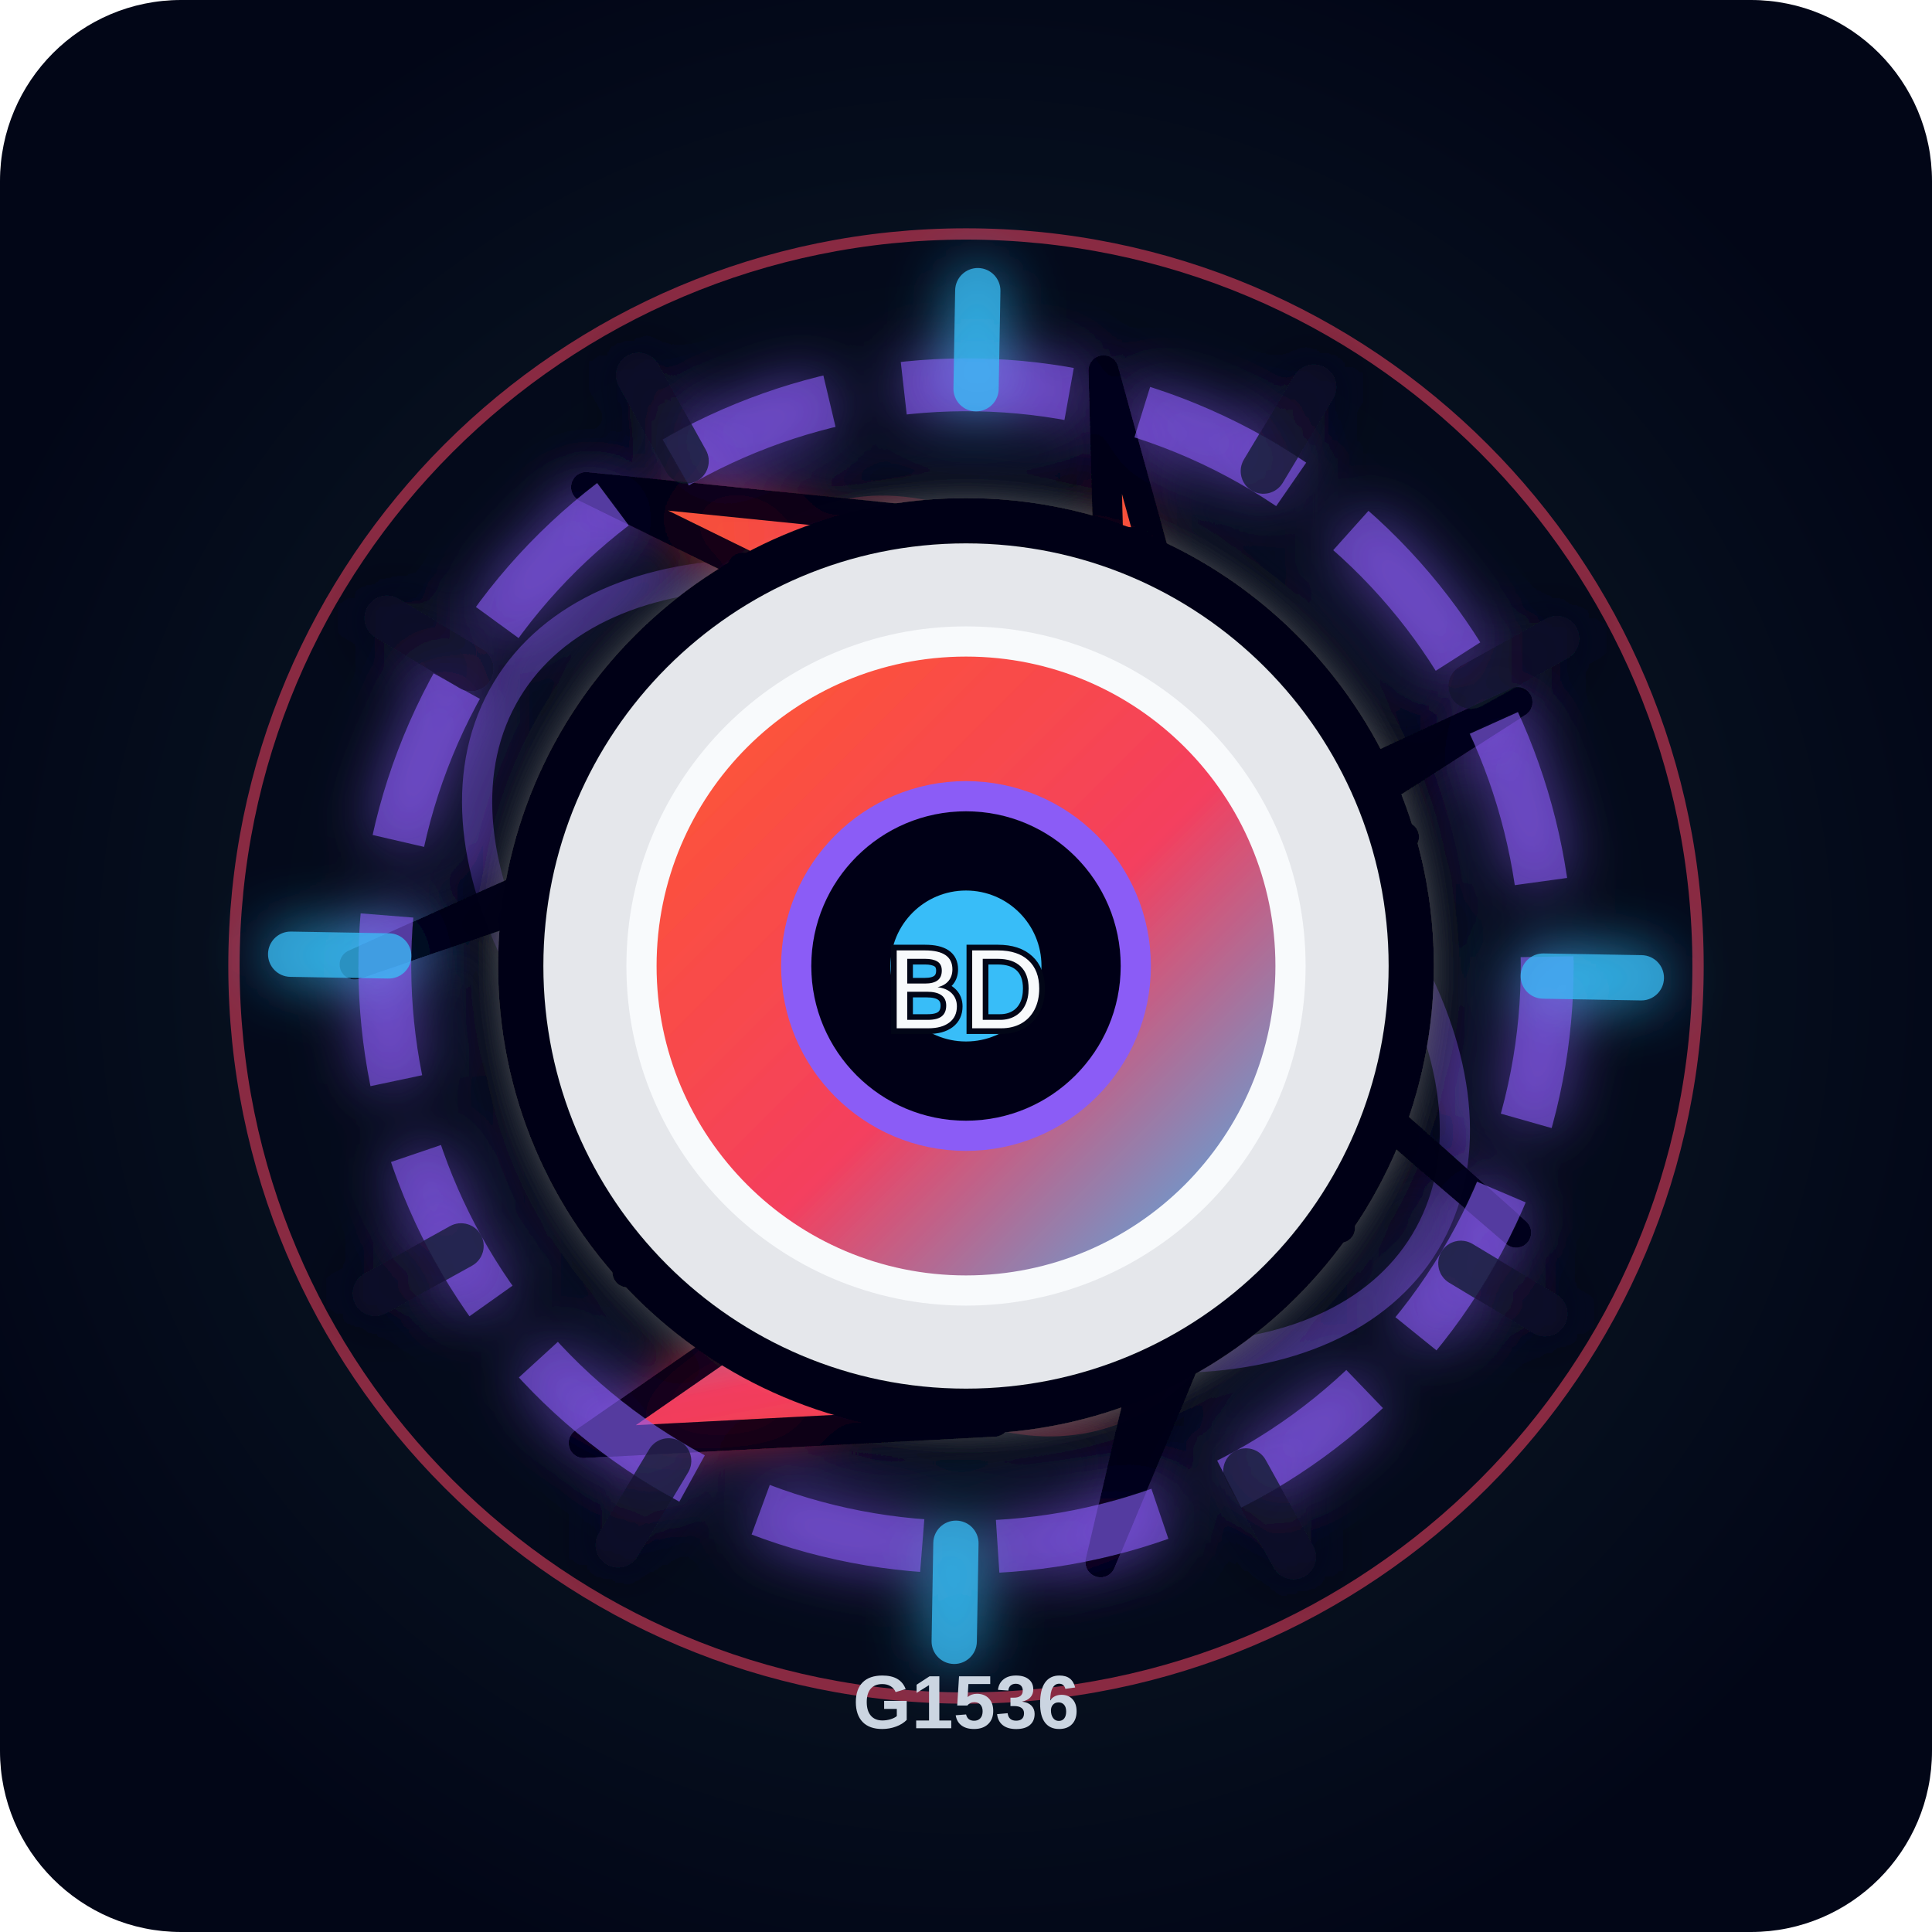
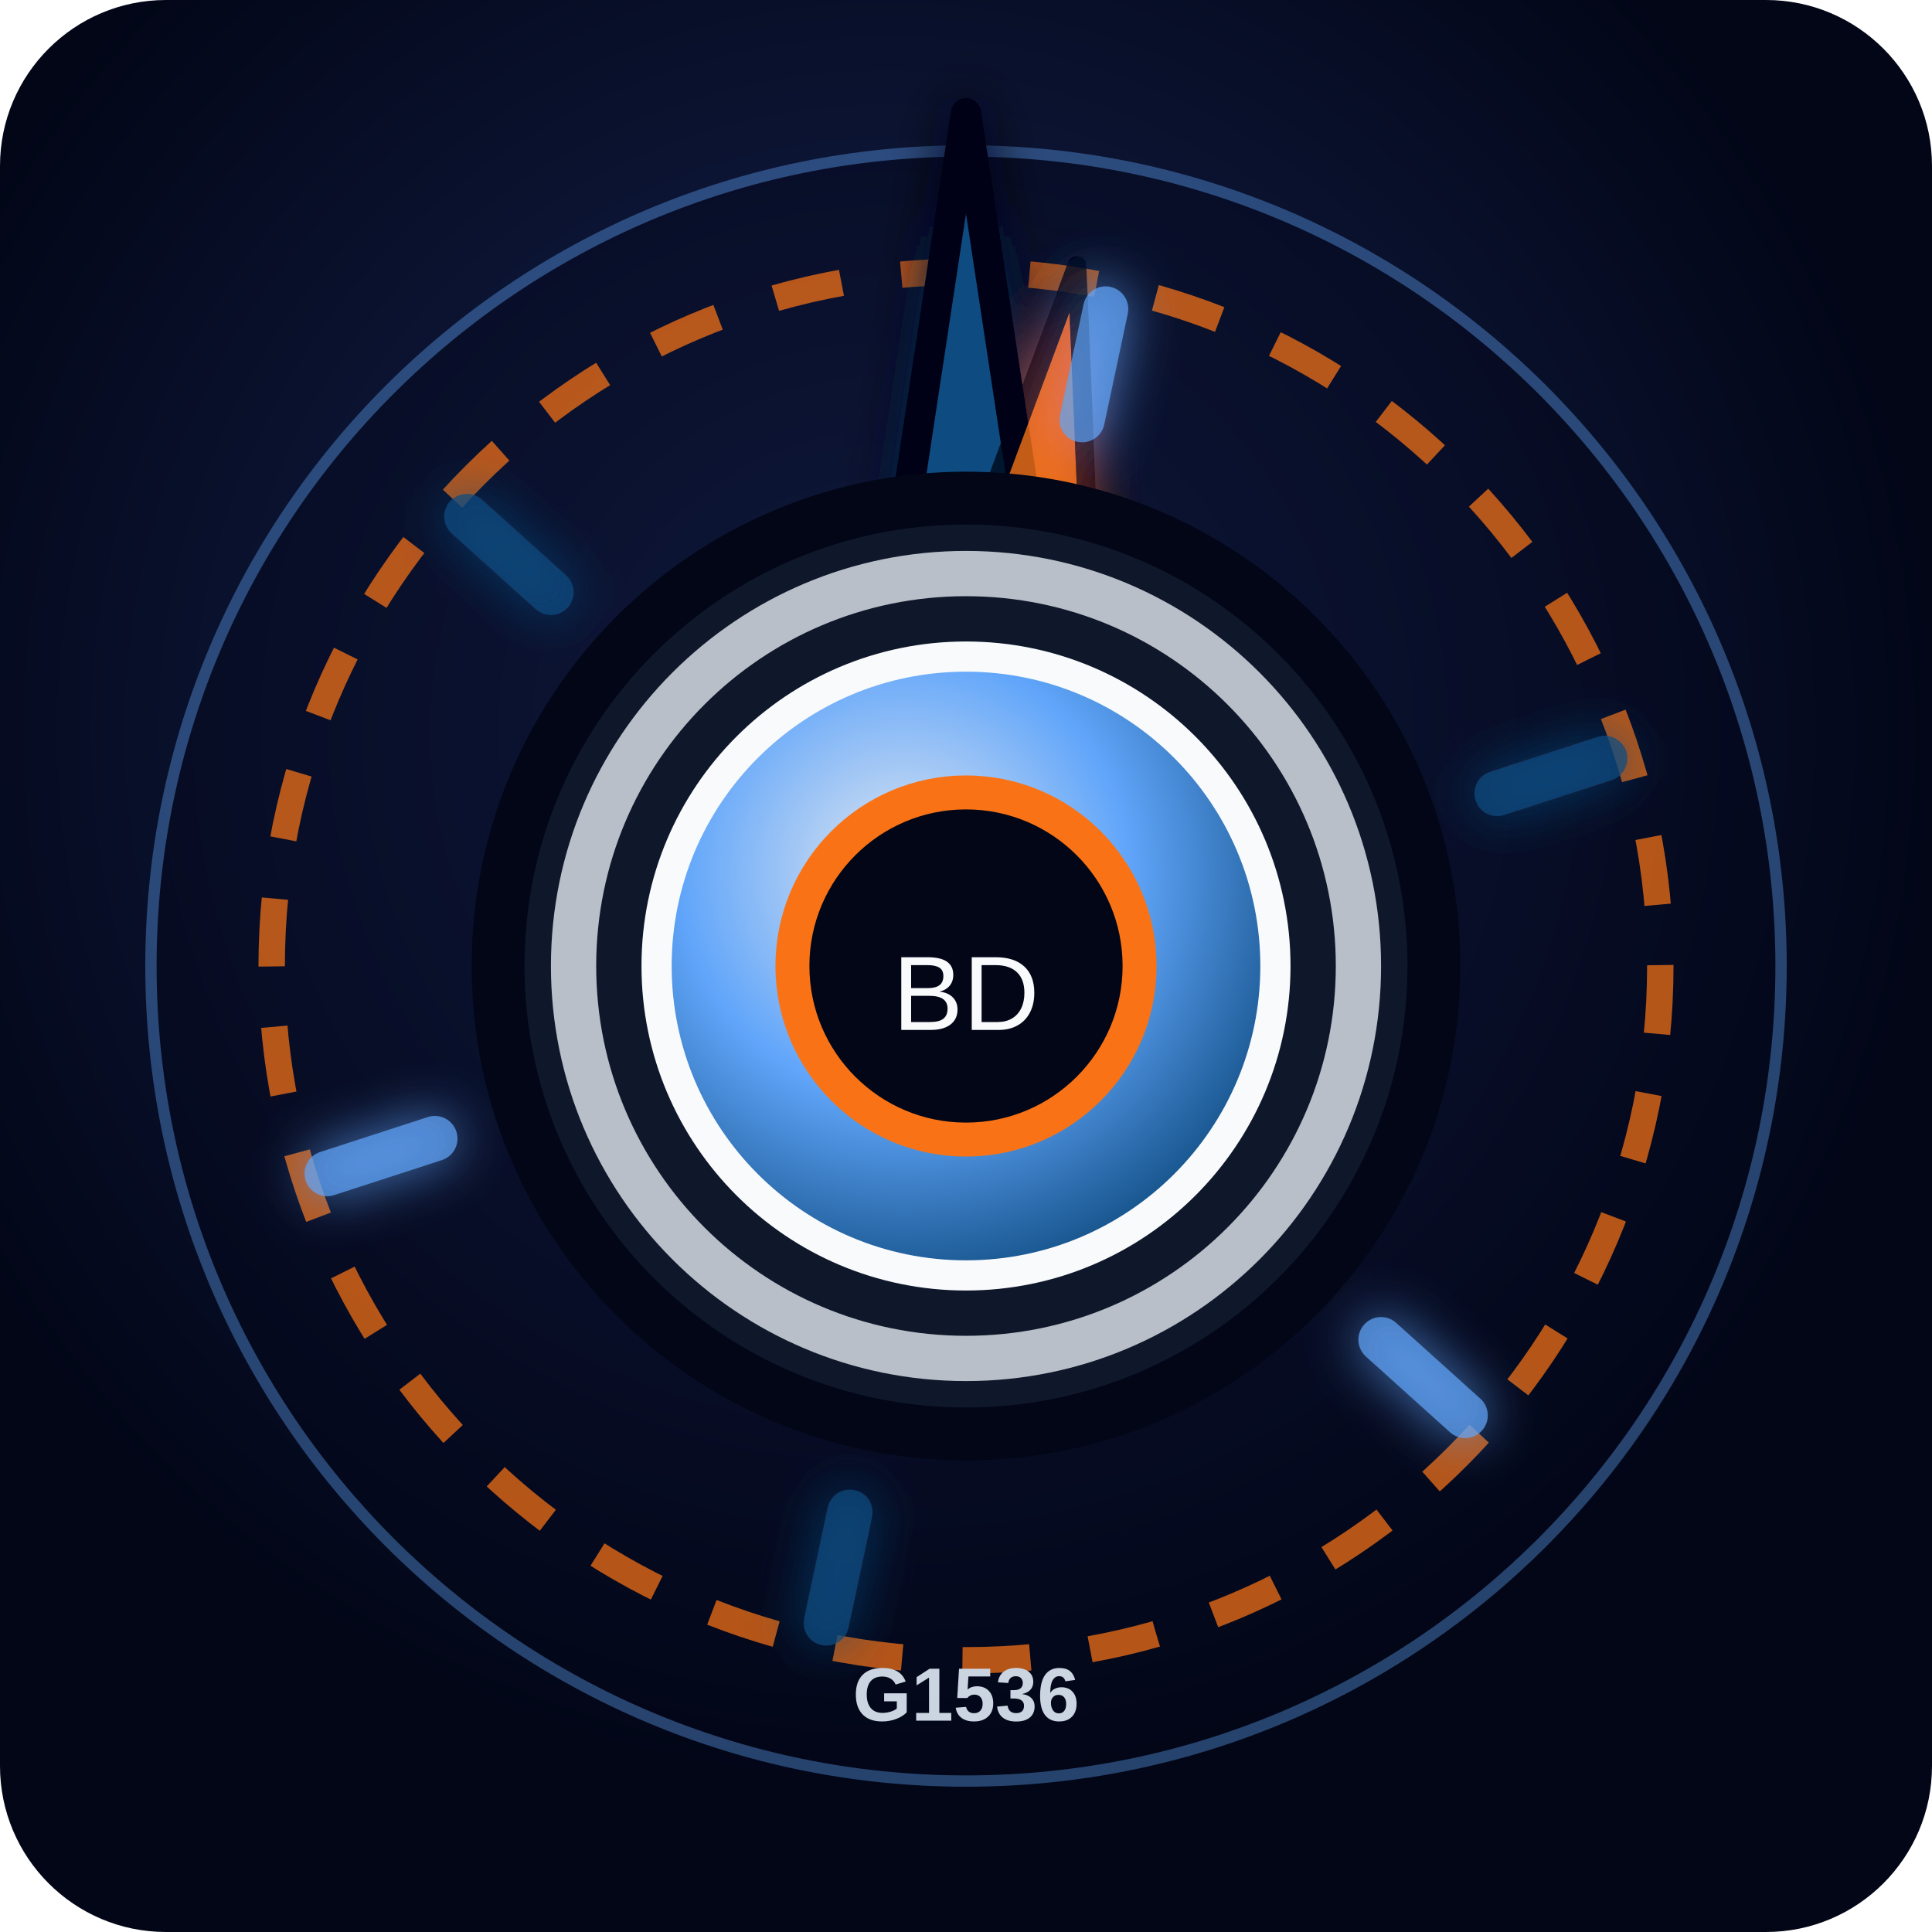
- <svg xmlns="http://www.w3.org/2000/svg" viewBox="0 0 512 512" role="img" aria-label="Buster Dran 1-60A original 2D Beyblade style visual">
+ <svg xmlns="http://www.w3.org/2000/svg" viewBox="0 0 512 512" role="img" aria-label="Buster Dran 1-60A original 2D fan-safe visual: single heavy breaker blade with blue dragon cuts">
  <defs>
-     <radialGradient id="bg" cx="50%" cy="50%" r="55%">
-       <stop offset="0" stop-color="#1e293b" />
-       <stop offset="0.62" stop-color="#07111f" />
+     <radialGradient id="bg" cx="46%" cy="38%" r="75%">
+       <stop offset="0" stop-color="#172554" />
+       <stop offset="0.72" stop-color="#020617" />
      <stop offset="1" stop-color="#020617" />
    </radialGradient>
-     <linearGradient id="bladeGrad" x1="0" y1="0" x2="1" y2="1">
-       <stop offset="0" stop-color="#ff5b2e" />
-       <stop offset="0.55" stop-color="#f43f5e" />
-       <stop offset="1" stop-color="#38bdf8" />
-     </linearGradient>
-     <filter id="glow" x="-20%" y="-20%" width="140%" height="140%">
-       <feGaussianBlur stdDeviation="8" result="blur" />
+     <radialGradient id="core" cx="40%" cy="35%" r="70%">
+       <stop offset="0" stop-color="#e2e8f0" />
+       <stop offset="0.52" stop-color="#60a5fa" />
+       <stop offset="1" stop-color="#0f4c81" />
+     </radialGradient>
+     <filter id="glow" x="-22%" y="-22%" width="144%" height="144%">
+       <feGaussianBlur stdDeviation="7" result="blur" />
      <feMerge>
        <feMergeNode in="blur" />
        <feMergeNode in="SourceGraphic" />
      </feMerge>
    </filter>
  </defs>
-   <rect width="512" height="512" rx="48" fill="url(#bg)" />
-   <circle cx="256" cy="256" r="194" fill="#020617" opacity="0.55" stroke="#f43f5e" stroke-width="3" />
-   <ellipse cx="256" cy="256" rx="142" ry="86" fill="none" stroke="#8b5cf6" stroke-width="8" opacity="0.42" transform="rotate(31 256 256)" />
-   <ellipse cx="256" cy="256" rx="124" ry="76" fill="none" stroke="#f43f5e" stroke-width="8" opacity="0.36" transform="rotate(73 256 256)" />
-   <ellipse cx="256" cy="256" rx="106" ry="66" fill="none" stroke="#8b5cf6" stroke-width="8" opacity="0.3" transform="rotate(115 256 256)" />
-   <ellipse cx="256" cy="256" rx="88" ry="56" fill="none" stroke="#f43f5e" stroke-width="8" opacity="0.24" transform="rotate(157 256 256)" />
+   <rect width="512" height="512" rx="44" fill="url(#bg)" />
+   <circle cx="256" cy="256" r="216" fill="#020617" opacity="0.38" stroke="#60a5fa" stroke-width="3" />
+   <circle cx="256" cy="256" r="184" fill="none" stroke="#f97316" stroke-width="7" stroke-dasharray="18 16" opacity="0.72" />
  <g filter="url(#glow)">
-     <path d="M256 94 L368.189 301.327 L310.339 303.236 Z" fill="url(#bladeGrad)" stroke="#020617" stroke-width="8" stroke-linejoin="round" transform="rotate(13 256 256)" opacity="0.96" />
-     <path d="M256 94 L290.51 371.974 L252.949 327.935 Z" fill="url(#bladeGrad)" stroke="#020617" stroke-width="8" stroke-linejoin="round" transform="rotate(64.42857 256 256)" opacity="0.96" />
-     <path d="M256 94 L186.845 355.29 L197.856 298.466 Z" fill="url(#bladeGrad)" stroke="#020617" stroke-width="8" stroke-linejoin="round" transform="rotate(115.8571 256 256)" opacity="0.96" />
-     <path d="M256 94 L135.254 263.839 L186.547 237.018 Z" fill="url(#bladeGrad)" stroke="#020617" stroke-width="8" stroke-linejoin="round" transform="rotate(167.2857 256 256)" opacity="0.96" />
-     <path d="M256 94 L174.588 166.484 L227.537 189.865 Z" fill="url(#bladeGrad)" stroke="#020617" stroke-width="8" stroke-linejoin="round" transform="rotate(218.7143 256 256)" opacity="0.96" />
-     <path d="M256 94 L275.226 136.537 L289.96 192.512 Z" fill="url(#bladeGrad)" stroke="#020617" stroke-width="8" stroke-linejoin="round" transform="rotate(270.1429 256 256)" opacity="0.96" />
-     <path d="M256 94 L361.387 196.548 L326.811 242.967 Z" fill="url(#bladeGrad)" stroke="#020617" stroke-width="8" stroke-linejoin="round" transform="rotate(321.5714 256 256)" opacity="0.96" />
-     <circle cx="256" cy="256" r="154" fill="none" stroke="#8b5cf6" stroke-width="14" opacity="0.6" stroke-dasharray="44 20" transform="rotate(121 256 256)" />
-     <rect x="250" y="71" width="12" height="38" rx="6" fill="#38bdf8" opacity="0.75" transform="rotate(1 256 256)" />
-     <rect x="250" y="71" width="12" height="38" rx="6" fill="#0f172a" opacity="0.75" transform="rotate(31 256 256)" />
-     <rect x="250" y="71" width="12" height="38" rx="6" fill="#0f172a" opacity="0.75" transform="rotate(61 256 256)" />
-     <rect x="250" y="71" width="12" height="38" rx="6" fill="#38bdf8" opacity="0.75" transform="rotate(91 256 256)" />
-     <rect x="250" y="71" width="12" height="38" rx="6" fill="#0f172a" opacity="0.75" transform="rotate(121 256 256)" />
-     <rect x="250" y="71" width="12" height="38" rx="6" fill="#0f172a" opacity="0.75" transform="rotate(151 256 256)" />
-     <rect x="250" y="71" width="12" height="38" rx="6" fill="#38bdf8" opacity="0.75" transform="rotate(181 256 256)" />
-     <rect x="250" y="71" width="12" height="38" rx="6" fill="#0f172a" opacity="0.75" transform="rotate(211 256 256)" />
-     <rect x="250" y="71" width="12" height="38" rx="6" fill="#0f172a" opacity="0.75" transform="rotate(241 256 256)" />
-     <rect x="250" y="71" width="12" height="38" rx="6" fill="#38bdf8" opacity="0.75" transform="rotate(271 256 256)" />
-     <rect x="250" y="71" width="12" height="38" rx="6" fill="#0f172a" opacity="0.75" transform="rotate(301 256 256)" />
-     <rect x="250" y="71" width="12" height="38" rx="6" fill="#0f172a" opacity="0.75" transform="rotate(331 256 256)" />
-     <circle cx="256" cy="256" r="118" fill="#e5e7eb" stroke="#020617" stroke-width="12" />
-     <circle cx="256" cy="256" r="86" fill="url(#bladeGrad)" stroke="#f8fafc" stroke-width="8" />
-     <circle cx="256" cy="256" r="45" fill="#020617" stroke="#8b5cf6" stroke-width="8" />
-     <circle cx="256" cy="256" r="24" fill="#38bdf8" stroke="#020617" stroke-width="8" />
+     <polygon points="235.3,166.4 256.0,30.0 276.7,166.4" fill="#0f4c81" stroke="#020617" stroke-width="8" stroke-linejoin="round" />
+     <polygon points="258.0,144.0 285.4,70.3 288.7,148.9" fill="#f97316" opacity="0.78" stroke="#020617" stroke-width="5" stroke-linejoin="round" />
+     <rect x="250" y="72" width="12" height="42" rx="6" fill="#60a5fa" opacity="0.72" transform="rotate(12 256 256)" />
+     <rect x="250" y="72" width="12" height="42" rx="6" fill="#0f4c81" opacity="0.72" transform="rotate(72 256 256)" />
+     <rect x="250" y="72" width="12" height="42" rx="6" fill="#60a5fa" opacity="0.72" transform="rotate(132 256 256)" />
+     <rect x="250" y="72" width="12" height="42" rx="6" fill="#0f4c81" opacity="0.72" transform="rotate(192 256 256)" />
+     <rect x="250" y="72" width="12" height="42" rx="6" fill="#60a5fa" opacity="0.72" transform="rotate(252 256 256)" />
+     <rect x="250" y="72" width="12" height="42" rx="6" fill="#0f4c81" opacity="0.72" transform="rotate(312 256 256)" />
  </g>
-   <text x="256" y="264" text-anchor="middle" dominant-baseline="middle" font-family="Arial Black, Arial, sans-serif" font-size="30" fill="#f8fafc" stroke="#020617" stroke-width="3" paint-order="stroke">BD</text>
-   <text x="256" y="458" text-anchor="middle" font-family="Arial, sans-serif" font-size="20" font-weight="700" fill="#cbd5e1">G1536</text>
+   <circle cx="256" cy="256" r="124" fill="#0f172a" stroke="#020617" stroke-width="14" />
+   <circle cx="256" cy="256" r="104" fill="none" stroke="#e2e8f0" stroke-width="12" opacity="0.8" />
+   <circle cx="256" cy="256" r="82" fill="url(#core)" stroke="#f8fafc" stroke-width="8" />
+   <circle cx="256" cy="256" r="46" fill="#020617" stroke="#f97316" stroke-width="9" />
+   <text x="256" y="265" text-anchor="middle" dominant-baseline="middle" font-family="Arial Black, Arial, sans-serif" font-size="28" fill="#f8fafc">BD</text>
+   <text x="256" y="456" text-anchor="middle" font-family="Arial, sans-serif" font-size="20" font-weight="800" fill="#cbd5e1">G1536</text>
</svg>
